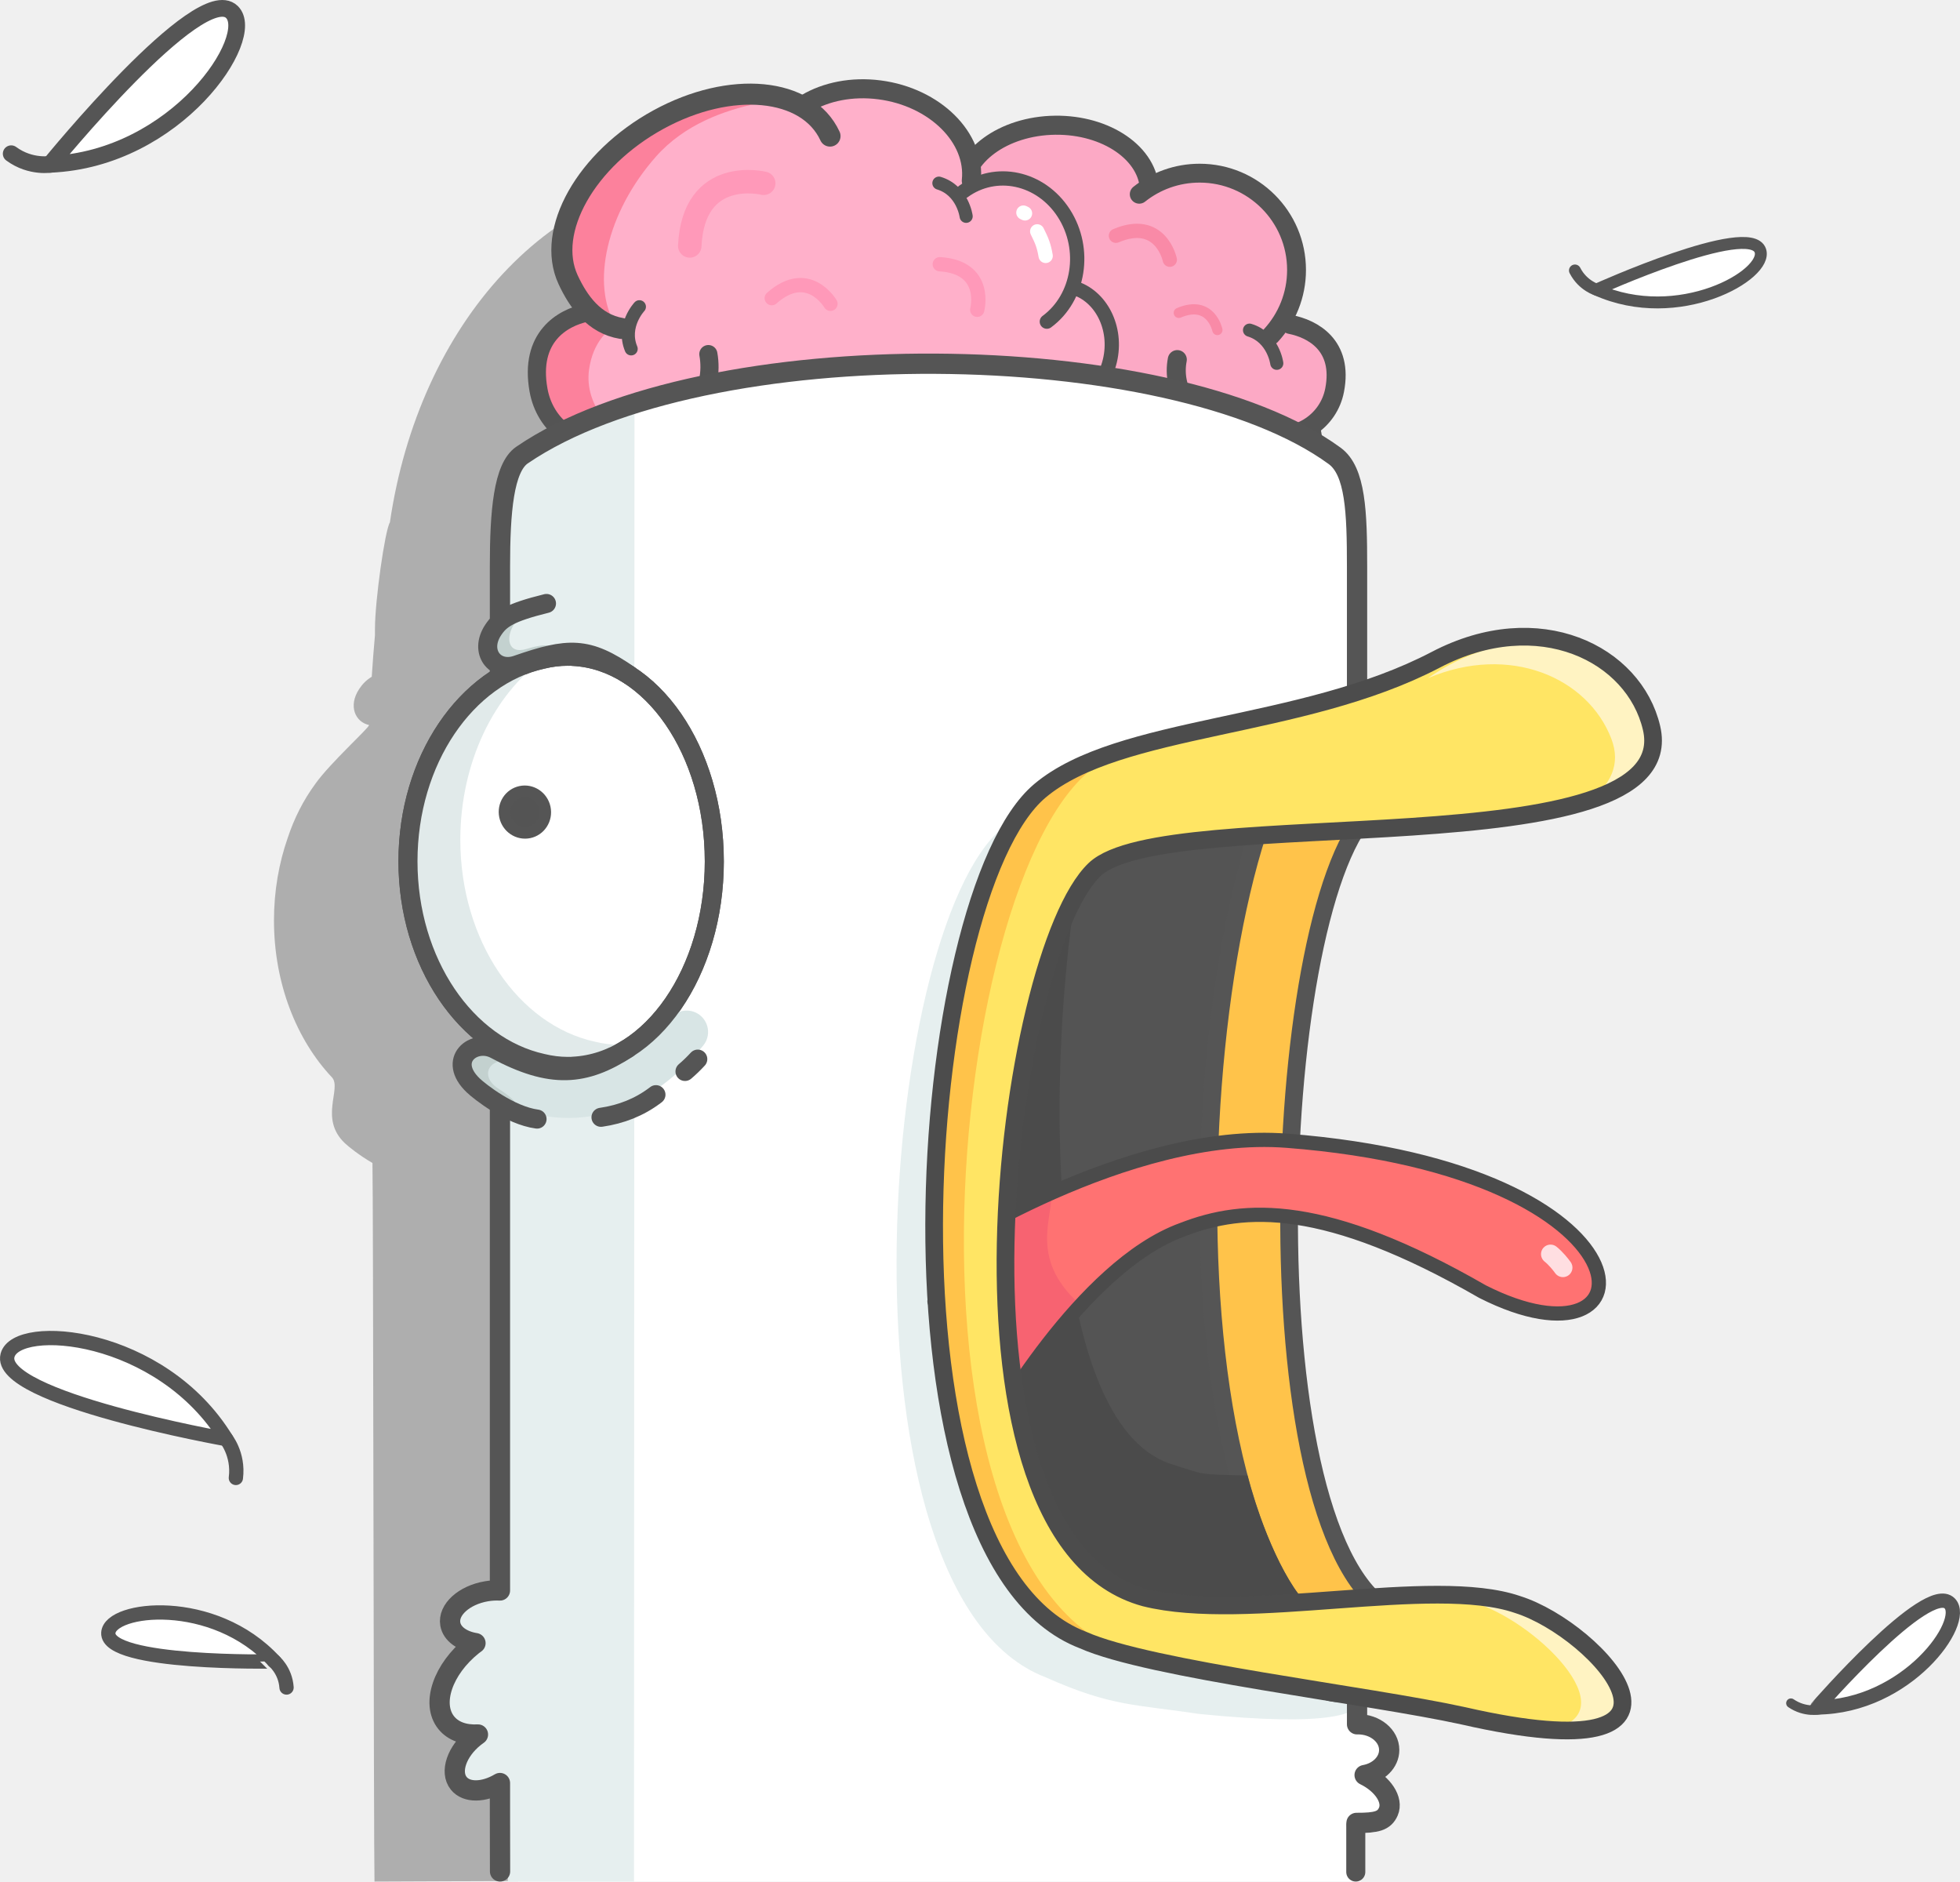
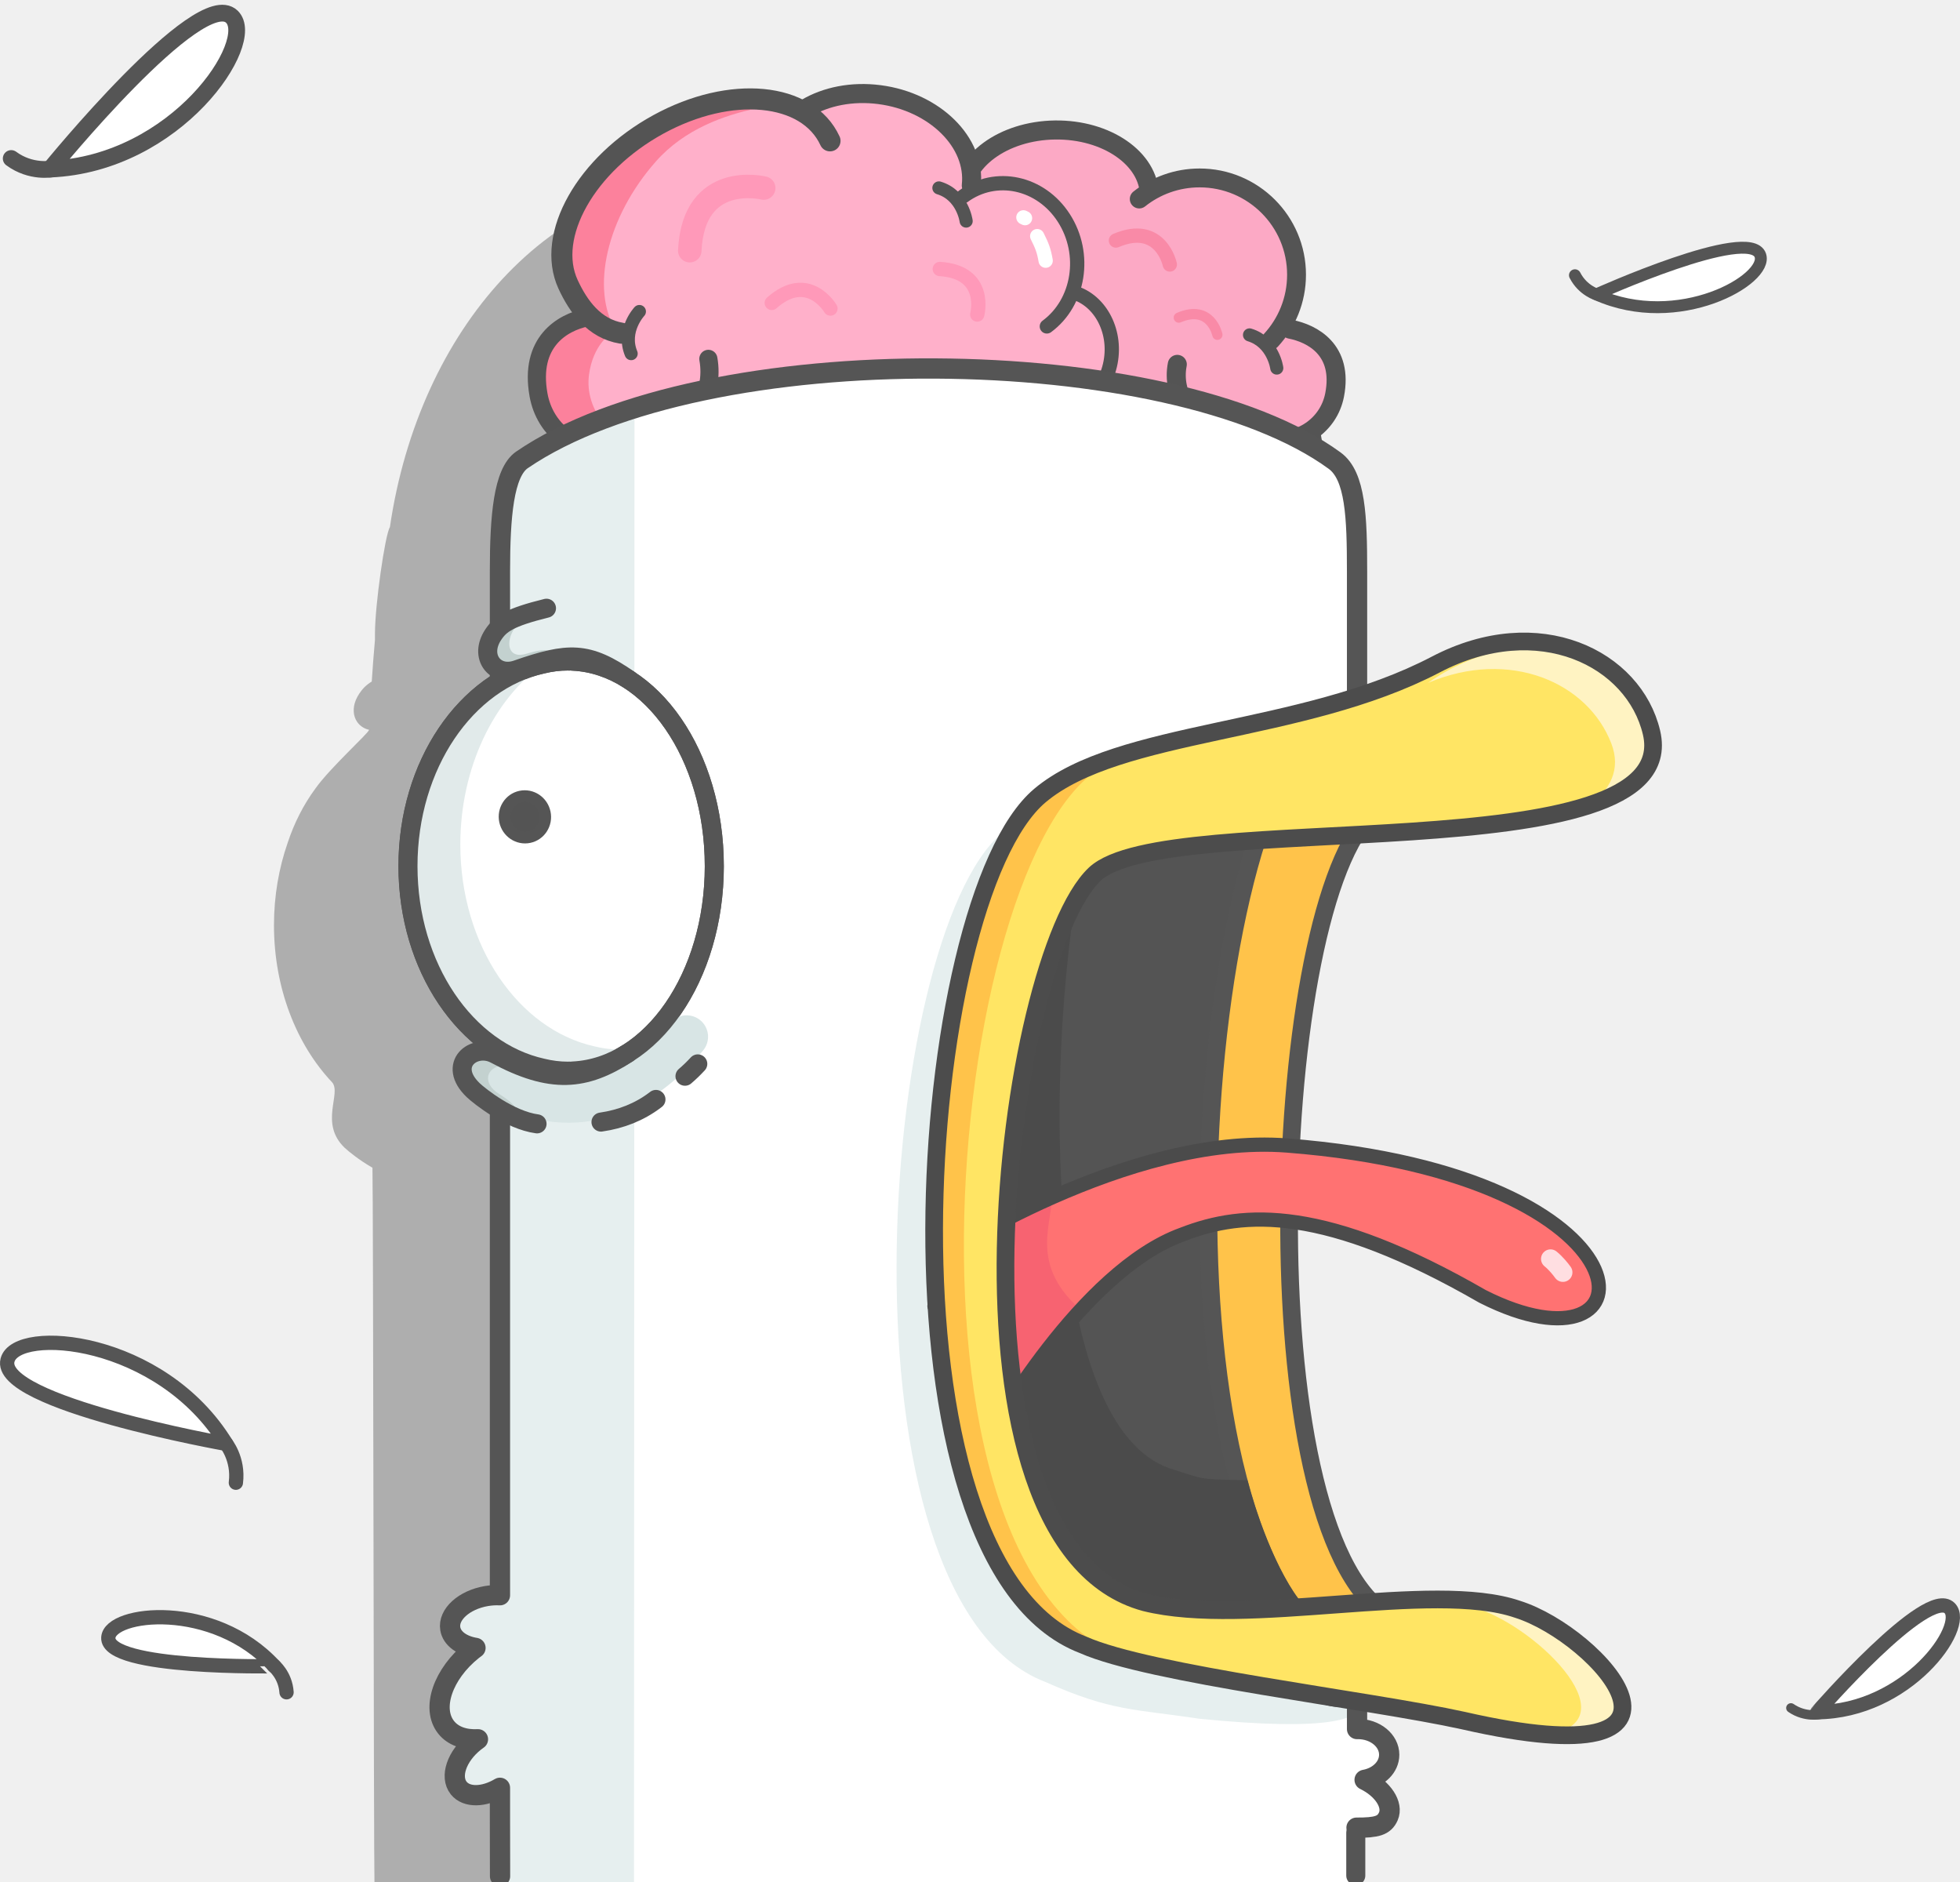
<svg xmlns="http://www.w3.org/2000/svg" version="1.1" id="Layer_1" x="0px" y="0px" width="411.623px" height="395.066px" viewBox="0 0 411.623 395.066" enable-background="new 0 0 411.623 395.066" xml:space="preserve">
-   <path fill="#161614" fill-opacity="0.3" d="M258.891,156.188V131.33c0-8.237-0.17-15.033-1.929-19.378  c-3.075-43.853-35.545-69.7-69.177-69.7c-3.355,0-6.658,0.298-9.893,0.875c-7.97-4.208-16.867-6.544-26.53-6.544  c-35.63,0-63.376,31.532-69.48,73.096c-1.034,1.642-3.136,16.413-3.136,22.364v1.31c-0.258,2.858-0.48,5.777-0.676,8.746  c-1.242,0.758-1.977,1.572-2.637,2.568c-2.344,3.537-0.844,6.938,2.078,7.567c-0.024,0.625-8.142,7.926-11.247,12.29  c-2.562,3.47-4.494,7.334-5.846,11.42c-1.848,5.3-2.88,11.15-2.88,17.31c0,13.255,4.75,25.104,12.214,33  c2.02,2.333-2.76,8.603,2.646,13.755c0.758,0.721,3.006,2.551,5.822,4.178c0.174,6.03,0.253,144.619,0.427,150.879l181.165-0.752  c7.868,1.294,11.627-48.136-0.677-47.313c-11.553-12.755,4.761-192.505-0.243-190.812H258.891z M252.24,367.067  c1.141,0.188,2.27,0.371,3.393,0.553c-1.17,0.047-2.301-0.141-3.393-0.551V367.067z" />
-   <path fill="none" stroke="#555555" stroke-width="3.719" stroke-miterlimit="10" d="M234.658,100.23  c-5.055-41.817-27.18-73.664-58.386-73.664c-31.205,0-55.465,31.846-60.518,73.664H234.658z" />
-   <path fill="#FCA9C5" stroke="#545454" stroke-width="3.962" stroke-linecap="round" stroke-linejoin="round" stroke-miterlimit="10" d="  M166.05,95.35c4.68-35.57,25.173-62.657,54.081-62.657c28.902,0,51.375,27.087,56.055,62.658L166.05,95.35L166.05,95.35z" />
-   <path fill="#FCA9C5" stroke="#545454" stroke-width="4" stroke-linecap="round" stroke-linejoin="round" stroke-miterlimit="10" d="  M247.246,75.507c-1.248,6.393,2.924,12.587,9.314,13.834l9.885,1.93c6.395,1.246,12.588-2.926,13.834-9.32  c1.852-9.485-4.631-12.92-9.318-13.836" />
-   <path fill="#FFA4AF" stroke="#545454" stroke-width="3.532" stroke-linecap="round" stroke-linejoin="round" stroke-miterlimit="10" d="  M176.206,64.164c-5.475,1.236-8.934,7.388-7.723,13.742c1.21,6.354,6.627,10.503,12.102,9.267l14.04-3.168" />
-   <path fill="#FFA4AF" stroke="#545454" stroke-width="3.532" stroke-linecap="round" stroke-linejoin="round" stroke-miterlimit="10" d="  M195.346,43.282c-7.05-3.45-15.332-0.027-18.5,7.648c-3.17,7.676-0.025,16.695,7.023,20.146" />
-   <path fill="#FCA9C5" stroke="#545454" stroke-width="4" stroke-linecap="round" stroke-linejoin="round" stroke-miterlimit="10" d="  M241.4,40.03c-0.101-7.729-8.979-13.877-19.83-13.738c-10.85,0.142-19.561,6.52-19.46,14.246" />
-   <path fill="#FFB0CA" d="M234.658,98.657c-5.055-41.818-27.18-73.665-58.386-73.665c-31.205,0-55.465,31.846-60.516,73.665h118.9  H234.658z" />
-   <path fill="#FCA9C5" d="M239.003,41.892c3.479-2.77,7.886-4.424,12.681-4.424c11.239,0,20.354,9.1,20.354,20.323  c0,5.303-2.035,10.13-5.367,13.75" />
-   <path fill="none" stroke="#545454" stroke-width="3.962" stroke-linecap="round" stroke-linejoin="round" stroke-miterlimit="10" d="  M239.253,40.783c3.479-2.77,7.886-4.424,12.681-4.424c11.241,0,20.354,9.098,20.354,20.322c0,5.302-2.035,10.13-5.365,13.75" />
-   <path fill="#FFB0CA" d="M161.86,32.464c0.99-9.02,11.223-15.106,22.855-13.594c11.63,1.514,20.256,10.054,19.268,19.075" />
-   <path fill="none" stroke="#545454" stroke-width="4" stroke-linecap="round" stroke-linejoin="round" stroke-miterlimit="10" d="  M161.86,32.464c0.99-9.02,11.223-15.106,22.855-13.594c11.63,1.514,20.256,10.054,19.268,19.075" />
-   <path fill="#FFB0CA" d="M147.762,73.664c1.346,7.517-3.158,14.8-10.06,16.264l-10.67,2.267c-6.9,1.465-13.587-3.44-14.933-10.958  c-2-11.15,4.995-15.19,10.058-16.265" />
-   <path fill="#FFB0CA" stroke="#545454" stroke-width="3" stroke-linecap="round" stroke-linejoin="round" stroke-miterlimit="10" d="  M224.893,60.263c5.91,1.333,9.645,7.976,8.336,14.836c-1.306,6.86-7.154,11.338-13.064,10.004l-15.158-3.42" />
-   <path fill="#FFB0CA" stroke="#545454" stroke-width="3" stroke-linecap="round" stroke-linejoin="round" stroke-miterlimit="10" d="  M202.303,40.22c6.821-5.021,16.28-2.979,21.125,4.563c4.846,7.544,3.241,17.73-3.58,22.753" />
-   <path fill="#FC819C" d="M135.8,92.846c-7.02-0.726-13.124-7.64-12.097-15.21c0.832-6.128,4.377-8.418,4.377-8.418l-2.94-2.08  c-5.145-0.532-9.833-1.016-11.354,10.21c-1.03,7.567,4.932,14.48,11.95,15.206l10.85,1.12c1.43,0.147,2.837,0.023,4.185-0.314  L135.8,92.846L135.8,92.846z" />
-   <path fill="none" stroke="#545454" stroke-width="3.813" stroke-linecap="round" stroke-linejoin="round" stroke-miterlimit="10" d="  M148.764,74.35c1.346,7.517-3.158,14.8-10.06,16.264l-10.67,2.267c-6.903,1.466-13.59-3.438-14.935-10.957  c-2-11.15,4.997-15.19,10.06-16.265" />
-   <path fill="#FFB0CA" d="M132.333,70.514c-5.697-0.948-9.033-5.6-11.184-10.247c-4.724-10.228,3.76-25.263,18.952-33.584  c15.19-8.322,31.33-6.78,36.057,3.448" />
-   <path fill="#FC819C" d="M137.73,32.913c6.052-6.855,14.49-9.746,21.138-11.152c-5.463,0.326-12.707,0.6-18.607,3.832  c-15.192,8.32-23.675,23.356-18.952,33.584c1.717,3.715,4.2,7.427,8.033,9.253c-5.334-8.698-1.992-23.763,8.39-35.517H137.73z" />
-   <path fill="none" stroke="#545454" stroke-width="4.421" stroke-linecap="round" stroke-linejoin="round" stroke-miterlimit="10" d="  M130.49,68.956c-5.7-0.948-9.036-5.6-11.187-10.247c-4.723-10.23,3.762-25.264,18.953-33.585c15.19-8.322,31.332-6.78,36.057,3.448" />
-   <path fill="none" stroke="#545454" stroke-width="2.752" stroke-linecap="round" stroke-linejoin="round" stroke-miterlimit="10" d="  M132.55,73.25c-2.02-4.847,1.73-8.844,1.73-8.844 M262.414,69.32c5.023,1.524,5.725,6.96,5.725,6.96 M197.178,38.456  c5.027,1.525,5.725,6.962,5.725,6.962" />
-   <path fill="none" stroke="#FFFFFF" stroke-width="3" stroke-linecap="round" stroke-linejoin="round" stroke-miterlimit="10" d="  M217.826,48.58c0.994,1.993,1.4,2.974,1.775,5.153 M214.925,44.637c0.113,0.053,0.228,0.108,0.341,0.164" />
-   <path fill="none" stroke="#FF99B9" stroke-width="3" stroke-linecap="round" stroke-linejoin="round" stroke-miterlimit="10" d="  M197.364,55.48c10.224,0.63,7.865,9.566,7.865,9.566 M162.077,62.603c7.666-6.794,12.328,1.185,12.328,1.185" />
-   <path fill="none" stroke="#FF99B9" stroke-width="4.929" stroke-linecap="round" stroke-linejoin="round" stroke-miterlimit="10" d="  M144.86,51.635c0.79-16.81,15.527-13.15,15.527-13.15" />
-   <path fill="none" stroke="#F98AA7" stroke-width="3" stroke-linecap="round" stroke-linejoin="round" stroke-miterlimit="10" d="  M234.357,49.502c9.422-4.016,11.317,5.03,11.317,5.03" />
-   <path fill="none" stroke="#F98AA7" stroke-width="2.148" stroke-linecap="round" stroke-linejoin="round" stroke-miterlimit="10" d="  M247.561,65.688c6.746-2.875,8.104,3.602,8.104,3.602" />
-   <path fill="#FFFFFF" d="M288.621,372.683c2.953-0.526,5.166-2.687,5.166-5.272c0-2.979-2.939-5.396-6.566-5.396  c-0.062,0-0.189-7.464-0.189-7.464c-32.334,12.604-39.399-145.161,0-199.662v-35.966c0-11.366-0.309-20.015-4.69-23.22  C247.947,70.55,150.03,69.3,111.664,95.53c-3.863,2.64-4.633,11.88-4.633,23.393v215c-0.91-0.047-1.872,0.004-2.856,0.172  c-4.695,0.803-8.086,3.883-7.572,6.877c0.354,2.064,2.47,3.551,5.29,4.008c-0.208,0.154-0.417,0.302-0.62,0.465  c-6.236,4.988-8.713,12.258-5.53,16.232c1.466,1.832,3.884,2.635,6.67,2.49c-0.25,0.174-0.5,0.357-0.745,0.553  c-3.72,2.977-5.197,7.312-3.3,9.684c1.65,2.062,5.298,1.962,8.665-0.049v6.486c0,0.573-0.38,3.294-0.37,3.862h2.002l0.148,10.362  h176.952l0.049-10.362h1.349c3.096,0.563,5.582-2.388,6.442-4.351C294.68,377.903,292.46,374.55,288.621,372.683z" />
-   <path fill="#E6EFEF" d="M133.25,86.316c-8.422,2.77-15.863,6.193-21.852,10.288c-3.863,2.64-4.633,11.88-4.633,23.394v215  c-0.912-0.046-1.873,0.003-2.857,0.17c-4.695,0.806-8.084,3.884-7.572,6.878c0.354,2.064,2.47,3.551,5.29,4.008  c-0.206,0.154-0.415,0.303-0.62,0.465c-6.236,4.987-8.713,12.256-5.53,16.23c1.466,1.835,3.884,2.636,6.67,2.49  c-0.25,0.177-0.5,0.357-0.745,0.556c-3.718,2.976-5.194,7.31-3.298,9.683c1.648,2.061,5.297,1.959,8.664-0.051v6.49  c0,0.57-0.129,12.58-0.121,13.148h26.5l0.105-308.749L133.25,86.316z M222.005,190.366  c-18.779,17.896-34.609,140.646,10.556,152.896c21.41,5.346,15.229-5.176,33.104,0.948c17.125,5.376,40.787,21.142-13.895,15.655  c-13.363-2.035-18.248-1.479-32.201-7.7c-45.062-17.229-35.339-156.235-9.062-178.33c16.65-13.992,26.39,2.3,11.5,16.53H222.005z" />
-   <path fill="none" stroke="#555555" stroke-width="4.254" stroke-linecap="round" stroke-linejoin="round" stroke-miterlimit="10" d="  M284.884,382.75c4.218,0.015,5.82-0.41,6.685-2.374c1.074-2.45-1.146-5.803-4.984-7.67c2.951-0.527,5.164-2.686,5.164-5.273  c0-2.979-2.939-5.396-6.564-5.396c-0.063,0-0.127,0.006-0.188,0.008v-7.47c-32.336,12.603-39.404-145.163,0-199.663v-35.966  c0-11.366-0.312-20.015-4.692-23.22c-34.394-25.153-132.31-26.403-170.676-0.173c-3.863,2.64-4.633,11.88-4.633,23.394v215  c-0.912-0.047-1.873,0.006-2.855,0.174c-4.696,0.802-8.087,3.882-7.573,6.876c0.352,2.063,2.47,3.55,5.29,4.008  c-0.208,0.154-0.417,0.3-0.622,0.465c-6.236,4.987-8.713,12.257-5.53,16.23c1.466,1.833,3.884,2.636,6.67,2.489  c-0.25,0.174-0.5,0.357-0.743,0.555c-3.72,2.977-5.197,7.31-3.3,9.684c1.647,2.061,5.296,1.96,8.663-0.05v6.75  c0,0.569,0.02,11.812,0.02,11.812" />
-   <path fill="#FFFFFF" stroke="#555555" stroke-width="2.5" stroke-linecap="round" stroke-linejoin="round" stroke-miterlimit="10" d="  M369.679,52.593c1.808,5.06-17.184,15.957-34.42,8.218C335.259,60.811,367.435,46.294,369.679,52.593L369.679,52.593z" />
-   <path fill="none" stroke="#555555" stroke-width="2.5" stroke-linecap="round" stroke-linejoin="round" stroke-miterlimit="10" d="  M330.755,56.79c1.672,3.27,4.73,4.1,4.73,4.1" />
-   <path fill="#FFFFFF" stroke="#555555" stroke-width="3" stroke-linecap="round" stroke-linejoin="round" stroke-miterlimit="10" d="  M409.464,336.667c3.754,3.846-8.949,21.678-27.842,21.842C381.623,358.507,404.794,331.879,409.464,336.667L409.464,336.667z" />
-   <path fill="none" stroke="#555555" stroke-width="2" stroke-linecap="round" stroke-linejoin="round" stroke-miterlimit="10" d="  M376.115,357.614c3.024,2.076,6.108,1.346,6.108,1.346" />
-   <path fill="#FFFFFF" stroke="#555555" stroke-width="3" stroke-linecap="round" stroke-linejoin="round" stroke-miterlimit="10" d="  M22.75,342.842c0.337-5.362,22.083-7.895,34.872,6.013C57.622,348.854,22.332,349.517,22.75,342.842L22.75,342.842z" />
-   <path fill="none" stroke="#555555" stroke-width="3" stroke-linecap="round" stroke-linejoin="round" stroke-miterlimit="10" d="  M60.178,354.323c-0.248-3.662-2.73-5.631-2.73-5.631" />
-   <path fill="#FFFFFF" stroke="#555555" stroke-width="3" stroke-linecap="round" stroke-linejoin="round" stroke-miterlimit="10" d="  M1.584,284.58c1.904-7.226,32.242-4.815,45.94,17.59C47.524,302.17-0.786,293.569,1.584,284.58z" />
-   <path fill="none" stroke="#555555" stroke-width="3" stroke-linecap="round" stroke-linejoin="round" stroke-miterlimit="10" d="  M49.536,310.319c0.648-5.062-2.207-8.414-2.207-8.414" />
-   <path fill="#FFFFFF" stroke="#555555" stroke-width="3.517" stroke-linecap="round" stroke-linejoin="round" stroke-miterlimit="10" d="  M48.688,2.5c5.457,5.234-11.58,30.894-38.137,32C10.551,34.5,41.901-4.013,48.688,2.5L48.688,2.5z" />
-   <path fill="none" stroke="#555555" stroke-width="3.517" stroke-linecap="round" stroke-linejoin="round" stroke-miterlimit="10" d="  M2.354,32.278c4.16,3.062,8.53,2.182,8.53,2.182" />
-   <path fill="#545454" d="M277.896,169.988c0.887-1.017,1.809-1.94,2.758-2.8l-0.006-0.347c-13.713,9.765-56.931,3.448-66.293,15.686  c-13.894,18.103-24.023,141.015,10.203,152.763c14.139,4.452,38.854,1.67,53.94,4.814c-24.211-34.482-18.203-149.903-0.604-170.116  H277.896z" />
-   <path fill="#FFC34A" stroke="#555555" stroke-width="3.714" stroke-linecap="round" stroke-linejoin="round" stroke-miterlimit="10" d="  M287.494,170.493c-21.273,22.238-25.219,153.96,5.342,168.39c21.408,5.864,6.17,15.921-7.779,9.101  c-45.062-18.902-35.342-171.385-9.062-195.617C292.641,137.012,302.378,154.885,287.494,170.493L287.494,170.493z" />
+   <path fill="#161614" fill-opacity="0.3" d="M258.891,157.189v-24.858c0-8.237-0.17-15.033-1.929-19.378  c-3.075-43.853-35.545-69.7-69.177-69.7c-3.355,0-6.658,0.298-9.893,0.875c-7.97-4.208-16.867-6.544-26.53-6.544  c-35.63,0-63.376,31.532-69.48,73.096c-1.034,1.642-3.136,16.413-3.136,22.364v1.31c-0.258,2.858-0.48,5.777-0.676,8.746  c-1.242,0.758-1.977,1.572-2.637,2.568c-2.344,3.537-0.844,6.938,2.078,7.567c-0.024,0.625-8.142,7.926-11.247,12.29  c-2.562,3.47-4.494,7.334-5.846,11.42c-1.848,5.3-2.88,11.15-2.88,17.31c0,13.255,4.75,25.104,12.214,33  c2.02,2.333-2.76,8.603,2.646,13.755c0.758,0.721,3.006,2.551,5.822,4.178c0.174,6.03,0.253,144.619,0.427,150.879l181.165-0.752  c7.868,1.294,11.627-48.136-0.677-47.313c-11.553-12.755,4.761-192.505-0.243-190.812H258.891z M252.24,368.068  c1.141,0.188,2.27,0.371,3.393,0.553c-1.17,0.047-2.301-0.141-3.393-0.551V368.068z" />
+   <path fill="none" stroke="#555555" stroke-width="3.719" stroke-miterlimit="10" d="M234.658,101.231  c-5.055-41.817-27.18-73.664-58.386-73.664c-31.205,0-55.465,31.846-60.518,73.664H234.658z" />
+   <path fill="#FCA9C5" stroke="#545454" stroke-width="3.962" stroke-linecap="round" stroke-linejoin="round" stroke-miterlimit="10" d="  M166.05,96.351c4.68-35.57,25.173-62.657,54.081-62.657c28.902,0,51.375,27.087,56.055,62.658L166.05,96.351L166.05,96.351z" />
+   <path fill="#FCA9C5" stroke="#545454" stroke-width="4" stroke-linecap="round" stroke-linejoin="round" stroke-miterlimit="10" d="  M247.246,76.508c-1.248,6.393,2.924,12.587,9.314,13.834l9.885,1.93c6.395,1.246,12.588-2.926,13.834-9.32  c1.852-9.485-4.631-12.92-9.318-13.836" />
+   <path fill="#FFA4AF" stroke="#545454" stroke-width="3.532" stroke-linecap="round" stroke-linejoin="round" stroke-miterlimit="10" d="  M176.206,65.165c-5.475,1.236-8.934,7.388-7.723,13.742c1.21,6.354,6.627,10.503,12.102,9.267l14.04-3.168" />
+   <path fill="#FFA4AF" stroke="#545454" stroke-width="3.532" stroke-linecap="round" stroke-linejoin="round" stroke-miterlimit="10" d="  M195.346,44.283c-7.05-3.45-15.332-0.027-18.5,7.648c-3.17,7.676-0.025,16.695,7.023,20.146" />
+   <path fill="#FCA9C5" stroke="#545454" stroke-width="4" stroke-linecap="round" stroke-linejoin="round" stroke-miterlimit="10" d="  M241.4,41.031c-0.101-7.729-8.979-13.877-19.83-13.738c-10.85,0.142-19.561,6.52-19.46,14.246" />
+   <path fill="#FFB0CA" d="M234.658,99.658c-5.055-41.818-27.18-73.665-58.386-73.665c-31.205,0-55.465,31.846-60.516,73.665h118.9  H234.658z" />
+   <path fill="#FCA9C5" d="M239.003,42.893c3.479-2.77,7.886-4.424,12.681-4.424c11.239,0,20.354,9.1,20.354,20.323  c0,5.303-2.035,10.13-5.367,13.75" />
+   <path fill="none" stroke="#545454" stroke-width="3.962" stroke-linecap="round" stroke-linejoin="round" stroke-miterlimit="10" d="  M239.253,41.784c3.479-2.77,7.886-4.424,12.681-4.424c11.241,0,20.354,9.098,20.354,20.322c0,5.302-2.035,10.13-5.365,13.75" />
+   <path fill="#FFB0CA" d="M161.86,33.465c0.99-9.02,11.223-15.106,22.855-13.594c11.63,1.514,20.256,10.054,19.268,19.075" />
+   <path fill="none" stroke="#545454" stroke-width="4" stroke-linecap="round" stroke-linejoin="round" stroke-miterlimit="10" d="  M161.86,33.465c0.99-9.02,11.223-15.106,22.855-13.594c11.63,1.514,20.256,10.054,19.268,19.075" />
+   <path fill="#FFB0CA" d="M147.762,74.665c1.346,7.517-3.158,14.8-10.06,16.264l-10.67,2.267c-6.9,1.465-13.587-3.44-14.933-10.958  c-2-11.15,4.995-15.19,10.058-16.265" />
+   <path fill="#FFB0CA" stroke="#545454" stroke-width="3" stroke-linecap="round" stroke-linejoin="round" stroke-miterlimit="10" d="  M224.893,61.264c5.91,1.333,9.645,7.976,8.336,14.836c-1.306,6.86-7.154,11.338-13.064,10.004l-15.158-3.42" />
+   <path fill="#FFB0CA" stroke="#545454" stroke-width="3" stroke-linecap="round" stroke-linejoin="round" stroke-miterlimit="10" d="  M202.303,41.221c6.821-5.021,16.28-2.979,21.125,4.563c4.846,7.544,3.241,17.73-3.58,22.753" />
+   <path fill="#FC819C" d="M135.8,93.847c-7.02-0.726-13.124-7.64-12.097-15.21c0.832-6.128,4.377-8.418,4.377-8.418l-2.94-2.08  c-5.145-0.532-9.833-1.016-11.354,10.21c-1.03,7.567,4.932,14.48,11.95,15.206l10.85,1.12c1.43,0.147,2.837,0.023,4.185-0.314  L135.8,93.847L135.8,93.847z" />
+   <path fill="none" stroke="#545454" stroke-width="3.813" stroke-linecap="round" stroke-linejoin="round" stroke-miterlimit="10" d="  M148.764,75.351c1.346,7.517-3.158,14.8-10.06,16.264l-10.67,2.267c-6.903,1.466-13.59-3.438-14.935-10.957  c-2-11.15,4.997-15.19,10.06-16.265" />
+   <path fill="#FFB0CA" d="M132.333,71.515c-5.697-0.948-9.033-5.6-11.184-10.247c-4.724-10.228,3.76-25.263,18.952-33.584  c15.19-8.322,31.33-6.78,36.057,3.448" />
+   <path fill="#FC819C" d="M137.73,33.914c6.052-6.855,14.49-9.746,21.138-11.152c-5.463,0.326-12.707,0.6-18.607,3.832  c-15.192,8.32-23.675,23.356-18.952,33.584c1.717,3.715,4.2,7.427,8.033,9.253c-5.334-8.698-1.992-23.763,8.39-35.517H137.73z" />
+   <path fill="none" stroke="#545454" stroke-width="4.421" stroke-linecap="round" stroke-linejoin="round" stroke-miterlimit="10" d="  M130.49,69.957c-5.7-0.948-9.036-5.6-11.187-10.247c-4.723-10.23,3.762-25.264,18.953-33.585c15.19-8.322,31.332-6.78,36.057,3.448" />
+   <path fill="none" stroke="#545454" stroke-width="2.752" stroke-linecap="round" stroke-linejoin="round" stroke-miterlimit="10" d="  M132.55,74.251c-2.02-4.847,1.73-8.844,1.73-8.844 M262.414,70.321c5.023,1.524,5.725,6.96,5.725,6.96 M197.178,39.457  c5.027,1.525,5.725,6.962,5.725,6.962" />
+   <path fill="none" stroke="#FFFFFF" stroke-width="3" stroke-linecap="round" stroke-linejoin="round" stroke-miterlimit="10" d="  M217.826,49.581c0.994,1.993,1.4,2.974,1.775,5.153 M214.925,45.638c0.113,0.053,0.228,0.108,0.341,0.164" />
+   <path fill="none" stroke="#FF99B9" stroke-width="3" stroke-linecap="round" stroke-linejoin="round" stroke-miterlimit="10" d="  M197.364,56.481c10.224,0.63,7.865,9.566,7.865,9.566 M162.077,63.604c7.666-6.794,12.328,1.185,12.328,1.185" />
+   <path fill="none" stroke="#FF99B9" stroke-width="4.929" stroke-linecap="round" stroke-linejoin="round" stroke-miterlimit="10" d="  M144.86,52.636c0.79-16.81,15.527-13.15,15.527-13.15" />
+   <path fill="none" stroke="#F98AA7" stroke-width="3" stroke-linecap="round" stroke-linejoin="round" stroke-miterlimit="10" d="  M234.357,50.503c9.422-4.016,11.317,5.03,11.317,5.03" />
+   <path fill="none" stroke="#F98AA7" stroke-width="2.148" stroke-linecap="round" stroke-linejoin="round" stroke-miterlimit="10" d="  M247.561,66.689c6.746-2.875,8.104,3.602,8.104,3.602" />
+   <path fill="#FFFFFF" d="M288.621,373.684c2.953-0.526,5.166-2.687,5.166-5.272c0-2.979-2.939-5.396-6.566-5.396  c-0.062,0-0.189-7.464-0.189-7.464c-32.334,12.604-39.399-145.161,0-199.662v-35.966c0-11.366-0.309-20.015-4.69-23.22  c-34.394-25.153-132.311-26.403-170.677-0.173c-3.863,2.64-4.633,11.88-4.633,23.393v215c-0.91-0.047-1.872,0.004-2.856,0.172  c-4.695,0.803-8.086,3.883-7.572,6.877c0.354,2.064,2.47,3.551,5.29,4.008c-0.208,0.154-0.417,0.302-0.62,0.465  c-6.236,4.988-8.713,12.258-5.53,16.232c1.466,1.832,3.884,2.635,6.67,2.49c-0.25,0.174-0.5,0.357-0.745,0.553  c-3.72,2.977-5.197,7.312-3.3,9.684c1.65,2.062,5.298,1.962,8.665-0.049v6.486c0,0.573-0.38,3.294-0.37,3.862h2.002l0.148,10.362  l176.952-0.727l0.049-9.636h1.349c3.096,0.563,5.582-2.388,6.442-4.351C294.68,378.904,292.46,375.551,288.621,373.684z" />
+   <path fill="#E6EFEF" d="M133.25,87.317c-8.422,2.77-15.863,6.193-21.852,10.288c-3.863,2.64-4.633,11.88-4.633,23.394v215  c-0.912-0.046-1.873,0.003-2.857,0.17c-4.695,0.806-8.084,3.884-7.572,6.878c0.354,2.064,2.47,3.551,5.29,4.008  c-0.206,0.154-0.415,0.303-0.62,0.465c-6.236,4.987-8.713,12.256-5.53,16.23c1.466,1.835,3.884,2.636,6.67,2.49  c-0.25,0.177-0.5,0.357-0.745,0.556c-3.718,2.976-5.194,7.31-3.298,9.683c1.648,2.061,5.297,1.959,8.664-0.051v6.49  c0,0.57-0.129,12.58-0.121,13.148h26.5l0.105-308.749L133.25,87.317z M222.005,191.367  c-18.779,17.896-34.609,140.646,10.556,152.896c21.41,5.346,15.229-5.176,33.104,0.948c17.125,5.376,40.787,21.142-13.895,15.655  c-13.363-2.035-18.248-1.479-32.201-7.7c-45.062-17.229-35.339-156.235-9.062-178.33c16.65-13.992,26.39,2.3,11.5,16.53H222.005z" />
+   <path fill="none" stroke="#555555" stroke-width="4.254" stroke-linecap="round" stroke-linejoin="round" stroke-miterlimit="10" d="  M284.884,383.751c4.218,0.015,5.82-0.41,6.685-2.374c1.074-2.45-1.146-5.803-4.984-7.67c2.951-0.527,5.164-2.686,5.164-5.273  c0-2.979-2.939-5.396-6.564-5.396c-0.063,0-0.127,0.006-0.188,0.008v-7.47c-32.336,12.603-39.404-145.163,0-199.663v-35.966  c0-11.366-0.312-20.015-4.692-23.22c-34.394-25.153-132.31-26.403-170.676-0.173c-3.863,2.64-4.633,11.88-4.633,23.394v215  c-0.912-0.047-1.873,0.006-2.855,0.174c-4.696,0.802-8.087,3.882-7.573,6.876c0.352,2.063,2.47,3.55,5.29,4.008  c-0.208,0.154-0.417,0.3-0.622,0.465c-6.236,4.987-8.713,12.257-5.53,16.23c1.466,1.833,3.884,2.636,6.67,2.489  c-0.25,0.174-0.5,0.357-0.743,0.555c-3.72,2.977-5.197,7.31-3.3,9.684c1.647,2.061,5.296,1.96,8.663-0.05v6.75  c0,0.569,0.02,11.812,0.02,11.812" />
+   <path fill="#FFFFFF" stroke="#555555" stroke-width="2.5" stroke-linecap="round" stroke-linejoin="round" stroke-miterlimit="10" d="  M369.679,53.594c1.808,5.06-17.184,15.957-34.42,8.218C335.259,61.812,367.435,47.295,369.679,53.594L369.679,53.594z" />
+   <path fill="none" stroke="#555555" stroke-width="2.5" stroke-linecap="round" stroke-linejoin="round" stroke-miterlimit="10" d="  M330.755,57.791c1.672,3.27,4.73,4.1,4.73,4.1" />
+   <path fill="#FFFFFF" stroke="#555555" stroke-width="3" stroke-linecap="round" stroke-linejoin="round" stroke-miterlimit="10" d="  M409.464,337.668c3.754,3.846-8.949,21.678-27.842,21.842C381.623,359.508,404.794,332.88,409.464,337.668L409.464,337.668z" />
+   <path fill="none" stroke="#555555" stroke-width="2" stroke-linecap="round" stroke-linejoin="round" stroke-miterlimit="10" d="  M376.115,358.615c3.024,2.076,6.108,1.346,6.108,1.346" />
+   <path fill="#FFFFFF" stroke="#555555" stroke-width="3" stroke-linecap="round" stroke-linejoin="round" stroke-miterlimit="10" d="  M22.75,343.843c0.337-5.362,22.083-7.895,34.872,6.013C57.622,349.855,22.332,350.518,22.75,343.843L22.75,343.843z" />
+   <path fill="none" stroke="#555555" stroke-width="3" stroke-linecap="round" stroke-linejoin="round" stroke-miterlimit="10" d="  M60.178,355.324c-0.248-3.662-2.73-5.631-2.73-5.631" />
+   <path fill="#FFFFFF" stroke="#555555" stroke-width="3" stroke-linecap="round" stroke-linejoin="round" stroke-miterlimit="10" d="  M1.584,285.581c1.904-7.226,32.242-4.815,45.94,17.59C47.524,303.171-0.786,294.57,1.584,285.581z" />
+   <path fill="none" stroke="#555555" stroke-width="3" stroke-linecap="round" stroke-linejoin="round" stroke-miterlimit="10" d="  M49.536,311.32c0.648-5.062-2.207-8.414-2.207-8.414" />
+   <path fill="#FFFFFF" stroke="#555555" stroke-width="3.517" stroke-linecap="round" stroke-linejoin="round" stroke-miterlimit="10" d="  M48.688,3.501c5.457,5.234-11.58,30.894-38.137,32C10.551,35.501,41.901-3.012,48.688,3.501L48.688,3.501z" />
+   <path fill="none" stroke="#555555" stroke-width="3.517" stroke-linecap="round" stroke-linejoin="round" stroke-miterlimit="10" d="  M2.354,33.279c4.16,3.062,8.53,2.182,8.53,2.182" />
+   <path fill="#545454" d="M277.896,170.989c0.887-1.017,1.809-1.94,2.758-2.8l-0.006-0.347c-13.713,9.765-56.931,3.448-66.293,15.686  c-13.894,18.103-24.023,141.015,10.203,152.763c14.139,4.452,38.854,1.67,53.94,4.814c-24.211-34.482-18.203-149.903-0.604-170.116  H277.896z" />
+   <path fill="#FFC34A" stroke="#555555" stroke-width="3.714" stroke-linecap="round" stroke-linejoin="round" stroke-miterlimit="10" d="  M287.494,171.494c-21.273,22.237-25.219,153.96,5.342,168.39c21.408,5.864,6.17,15.921-7.779,9.101  c-45.062-18.902-35.342-171.385-9.062-195.617C292.641,138.013,302.378,155.886,287.494,171.494L287.494,171.494z" />
  <g>
-     <path fill="#4B4B4B" d="M245.667,307.306c-26.14-8.974-26.405-82.771-18.885-125.217c-1.683,0.92-3.074,2-4.068,3.3   c-13.894,18.103-24.022,141.014,10.201,152.762c14.144,4.453,26.819-4.256,41.91-1.109c-5.688-5.188-10.927-19.616-12.845-27.234   c-10.754-0.264-8.575-0.066-16.313-2.504V307.306L245.667,307.306z M289.012,170.053l-0.005-0.348   c-0.086,0.06-0.187,0.114-0.272,0.173l-0.104,0.54C288.757,170.298,288.882,170.17,289.012,170.053L289.012,170.053z" />
+     <path fill="#4B4B4B" d="M245.667,308.307c-26.14-8.974-26.405-82.771-18.885-125.217c-1.683,0.92-3.074,2-4.068,3.3   c-13.894,18.103-24.022,141.014,10.201,152.762c14.144,4.453,26.819-4.256,41.91-1.109c-5.688-5.188-10.927-19.616-12.845-27.234   c-10.754-0.264-8.575-0.066-16.313-2.504V308.307L245.667,308.307z M289.012,171.054l-0.005-0.348   c-0.086,0.06-0.187,0.114-0.272,0.173l-0.104,0.54C288.757,171.299,288.882,171.171,289.012,171.054L289.012,171.054z" />
  </g>
-   <path fill="#FF7272" d="M196.99,263.515c0,0,39.572-26.272,73.281-23.646c79.405,6.196,78.002,50.42,41.002,31.67  c-33.002-19-50.012-18.058-63.002-13c-21.344,7.692-40.32,41.979-40.32,41.979l-11.771-26.951l3.335-14.771" />
-   <path fill="#F76371" d="M220.848,249.573c-7.173,3.635-14.279,8.318-16.87,9.97l-2.397,11.165l12.063,26.824  c0,0-1.683-9.891,14.312-22.684C215.371,264.665,221.453,255.396,220.848,249.573L220.848,249.573z" />
-   <path fill="none" stroke="#4B4B4B" stroke-width="2.987" stroke-linecap="round" stroke-linejoin="round" stroke-miterlimit="10" d="  M197.06,263.168c0,0,39.57-26.274,73.279-23.646c79.406,6.194,78,50.42,41,31.67c-33-19-50.01-18.058-63-13  c-21.344,7.692-40.321,41.979-40.321,41.979l-11.77-26.948l3.335-14.772" />
-   <path fill="#FFE564" d="M301.527,137.693c21.668-11.333,41.676-1.24,45.315,14.312c7.006,29.917-102.055,15.49-116.942,29.718  c-18.777,17.897-34.609,140.647,10.557,152.897c21.41,5.346,60.35-4.693,78.223,1.432c17.125,5.375,44.67,36.18-11.375,23.375  c-19.875-4.375-65.891-9.682-79.842-15.9c-45.061-17.23-35.34-156.238-9.061-178.328  C235.052,151.201,273.223,152.499,301.527,137.693z" />
-   <path fill="#FFC34A" d="M247.787,349.179c-64.5-0.332-50.757-167.081-17.041-188.714c0.443-0.285,0.83-0.662,1.26-0.983  c-4.979,1.858-9.324,4.084-12.752,6.965c-26.28,22.09-36,161.097,9.061,178.33c29.474,12.399,58.717,8.57,19.474,4.399  L247.787,349.179L247.787,349.179z" />
-   <path fill="#FFF3C2" d="M346.4,150.67c-5.679-14.834-26.664-22.13-46.51-8.284c17.194-7.295,33.598-0.11,38.514,12.74  c2.043,5.34-0.107,9.7-5.041,13.365C343.593,164.017,349.339,158.361,346.4,150.67L346.4,150.67z M317.32,337.056  c-4.025-1.381-9.123-1.937-14.844-2.035c2.772,0.328,5.305,0.845,7.512,1.609c13.522,4.314,33.539,24.74,13.748,26.729  C355.005,365.663,332.22,341.733,317.32,337.056L317.32,337.056z" />
-   <path fill="none" stroke="#4C4C4C" stroke-width="3.714" stroke-linecap="round" stroke-linejoin="round" stroke-miterlimit="10" d="  M301.527,138.53c21.668-11.334,41.676-1.24,45.315,14.31c7.006,29.918-102.055,15.49-116.942,29.72  c-18.777,17.896-34.609,140.646,10.557,152.896c21.41,5.346,60.35-4.693,78.223,1.432c17.125,5.375,44.67,36.18-11.375,23.375  c-19.875-4.375-65.891-9.682-79.842-15.9c-45.061-17.23-35.34-156.238-9.061-178.328  C235.052,152.038,273.223,153.334,301.527,138.53L301.527,138.53z" />
-   <path fill="none" stroke="#FFDEE1" stroke-width="4" stroke-linecap="round" stroke-linejoin="round" stroke-miterlimit="10" d="  M328.23,266.153c-0.439-0.617-1.47-1.922-2.599-2.828" />
-   <path fill="#FFFFFF" stroke="#555555" stroke-width="4" stroke-linecap="round" stroke-linejoin="round" stroke-miterlimit="10" d="  M150.012,180.848c0-23.248-13.17-42.18-29.64-43.022c-0.185-0.018-0.37-0.04-0.56-0.04c-0.103,0-0.202,0.008-0.304,0.01  c-0.092-0.002-0.184-0.01-0.275-0.01c-1.81,0-3.582,0.23-5.307,0.65c-16.045,3.52-28.248,21.162-28.248,42.412  c0,21.25,12.203,38.89,28.248,42.41c1.725,0.42,3.496,0.653,5.307,0.653c0.092,0,0.184-0.01,0.275-0.01c0.102,0,0.2,0.01,0.303,0.01  c0.192,0,0.378-0.021,0.563-0.04c16.47-0.84,29.64-19.774,29.64-43.022L150.012,180.848z" />
-   <ellipse transform="matrix(-0.2056 -0.9786 0.9786 -0.2056 -33.9617 313.4509)" fill="#545454" stroke="#555555" stroke-width="2.455" stroke-linecap="round" stroke-linejoin="round" stroke-miterlimit="10" cx="110.242" cy="170.51" rx="4.355" ry="4.266" />
-   <path fill="#E1EAEA" d="M114.167,138.38c-10.422,7.368-17.494,21.785-17.494,37.93c0,21.25,12.203,38.89,28.248,42.41  c1.726,0.42,3.497,0.653,5.308,0.653c0.092,0,0.184-0.01,0.275-0.01c0.102,0,0.2,0.01,0.303,0.01c0.19,0,0.377-0.022,0.562-0.04  c0.652-0.034,1.3-0.098,1.94-0.186c-43.63,26.221-70.6-64.801-19.14-80.771L114.167,138.38z" />
-   <path fill="#E6EFEF" d="M132.795,219.479c-8.963,5.844-16.12,6.457-27.803,0.17c-4.453-2.399-10.24,2.199-4.604,7.569  c1.377,1.312,7.676,6.288,13.393,7.062" />
-   <path fill="none" stroke="#D8E5E5" stroke-width="9" stroke-linecap="round" stroke-linejoin="round" stroke-miterlimit="10" d="  M144.202,216.681c-10.895,13.331-26.186,18.539-42.078,7.754" />
-   <path fill="#E6EFEF" d="M132.16,141.744c-8.735-6.125-12.862-5.88-23.634-2.138c-4.598,1.598-7.982-2.773-4.953-7.347  c1.53-2.307,3.44-3.64,11.188-5.557" />
-   <path fill="none" stroke="#555555" stroke-width="4" stroke-linecap="round" stroke-linejoin="round" stroke-miterlimit="10" d="  M150.012,180.848c0-23.248-13.17-42.18-29.64-43.022c-0.185-0.018-0.37-0.04-0.56-0.04c-0.103,0-0.202,0.008-0.304,0.01  c-0.092-0.002-0.184-0.01-0.275-0.01c-1.81,0-3.582,0.23-5.307,0.65c-16.045,3.52-28.248,21.162-28.248,42.412  c0,21.25,12.203,38.89,28.248,42.41c1.725,0.42,3.496,0.653,5.307,0.653c0.092,0,0.184-0.01,0.275-0.01c0.102,0,0.2,0.01,0.303,0.01  c0.192,0,0.378-0.021,0.563-0.04c16.47-0.84,29.64-19.774,29.64-43.022L150.012,180.848z M143.856,224.97  c0.92-0.781,1.814-1.646,2.686-2.59 M126.215,234.597c4.25-0.613,8.047-2.123,11.305-4.572l0.238-0.181" />
-   <path fill="#C3D1CF" d="M104.827,228.702c-3.646-2.27-2.758-5.633,0.78-6.002c-1.423-0.465-1.456-2.957-2.663-2.801  c-5.44,0.709-6.525,6.131-2.305,8.557C110.523,234.142,109.255,231.461,104.827,228.702L104.827,228.702z" />
-   <path fill="none" stroke="#555555" stroke-width="4" stroke-linecap="round" stroke-linejoin="round" stroke-miterlimit="10" d="  M131.797,220.172c-8.963,5.843-16.12,6.455-27.8,0.168c-4.456-2.397-10.243,2.2-4.606,7.57c1.38,1.312,7.68,6.29,13.394,7.06" />
-   <path fill="#C3D1CF" d="M110.64,136.244c-4.104,1.268-4.544-2.536-2.5-5.45c-1.286,0.77-4.712,0.09-5.384,1.105  c-3.03,4.573,0.355,8.944,4.953,7.346C118.479,135.502,115.624,134.705,110.64,136.244L110.64,136.244z" />
-   <path fill="none" stroke="#555555" stroke-width="4" stroke-linecap="round" stroke-linejoin="round" stroke-miterlimit="10" d="  M132.167,141.75c-8.736-6.126-12.863-5.882-23.635-2.14c-4.598,1.6-7.982-2.772-4.953-7.346c1.528-2.306,3.438-3.64,11.187-5.556" />
-   <line fill="none" stroke="#555555" stroke-width="4" stroke-linecap="round" stroke-linejoin="round" stroke-miterlimit="10" x1="284.729" y1="383.345" x2="284.729" y2="393.063" />
+   <path fill="#FF7272" d="M196.99,264.516c0,0,39.572-26.272,73.281-23.646c79.405,6.196,78.002,50.42,41.002,31.67  c-33.002-19-50.012-18.058-63.002-13c-21.344,7.692-40.32,41.979-40.32,41.979l-11.771-26.951l3.335-14.771" />
+   <path fill="#F76371" d="M220.848,250.574c-7.173,3.635-14.279,8.318-16.87,9.97l-2.397,11.165l12.063,26.824  c0,0-1.683-9.891,14.312-22.684C215.371,265.666,221.453,256.396,220.848,250.574L220.848,250.574z" />
+   <path fill="none" stroke="#4B4B4B" stroke-width="2.987" stroke-linecap="round" stroke-linejoin="round" stroke-miterlimit="10" d="  M197.06,264.169c0,0,39.57-26.274,73.279-23.646c79.406,6.194,78,50.42,41,31.67c-33-19-50.01-18.058-63-13  c-21.344,7.692-40.321,41.979-40.321,41.979l-11.77-26.948l3.335-14.772" />
+   <path fill="#FFE564" d="M301.527,138.694c21.668-11.333,41.676-1.24,45.315,14.312c7.006,29.917-102.055,15.49-116.942,29.718  c-18.777,17.897-34.609,140.647,10.557,152.897c21.41,5.346,60.35-4.693,78.223,1.432c17.125,5.375,44.67,36.18-11.375,23.375  c-19.875-4.375-65.891-9.682-79.842-15.9c-45.061-17.23-35.34-156.238-9.061-178.328C235.052,152.202,273.223,153.5,301.527,138.694  z" />
+   <path fill="#FFC34A" d="M247.787,350.18c-64.5-0.332-50.757-167.081-17.041-188.714c0.443-0.285,0.83-0.662,1.26-0.983  c-4.979,1.858-9.324,4.084-12.752,6.965c-26.28,22.09-36,161.097,9.061,178.33c29.474,12.399,58.717,8.57,19.474,4.399  L247.787,350.18L247.787,350.18z" />
+   <path fill="#FFF3C2" d="M346.4,151.671c-5.679-14.834-26.664-22.13-46.51-8.284c17.194-7.295,33.598-0.11,38.514,12.74  c2.043,5.34-0.107,9.7-5.041,13.365C343.593,165.018,349.339,159.362,346.4,151.671L346.4,151.671z M317.32,338.057  c-4.025-1.381-9.123-1.937-14.844-2.035c2.772,0.328,5.305,0.845,7.512,1.609c13.522,4.314,33.539,24.74,13.748,26.729  C355.005,366.664,332.22,342.734,317.32,338.057L317.32,338.057z" />
+   <path fill="none" stroke="#4C4C4C" stroke-width="3.714" stroke-linecap="round" stroke-linejoin="round" stroke-miterlimit="10" d="  M301.527,139.531c21.668-11.334,41.676-1.24,45.315,14.31c7.006,29.918-102.055,15.49-116.942,29.72  c-18.777,17.896-34.609,140.646,10.557,152.896c21.41,5.346,60.35-4.693,78.223,1.432c17.125,5.375,44.67,36.18-11.375,23.375  c-19.875-4.375-65.891-9.682-79.842-15.9c-45.061-17.23-35.34-156.238-9.061-178.328  C235.052,153.039,273.223,154.335,301.527,139.531L301.527,139.531z" />
+   <path fill="none" stroke="#FFDEE1" stroke-width="4" stroke-linecap="round" stroke-linejoin="round" stroke-miterlimit="10" d="  M328.23,267.154c-0.439-0.617-1.47-1.922-2.599-2.828" />
+   <path fill="#FFFFFF" stroke="#555555" stroke-width="4" stroke-linecap="round" stroke-linejoin="round" stroke-miterlimit="10" d="  M150.012,181.849c0-23.248-13.17-42.18-29.64-43.022c-0.185-0.018-0.37-0.04-0.56-0.04c-0.103,0-0.202,0.008-0.304,0.01  c-0.092-0.002-0.184-0.01-0.275-0.01c-1.81,0-3.582,0.23-5.307,0.65c-16.045,3.52-28.248,21.162-28.248,42.412  c0,21.25,12.203,38.89,28.248,42.41c1.725,0.42,3.496,0.653,5.307,0.653c0.092,0,0.184-0.01,0.275-0.01c0.102,0,0.2,0.01,0.303,0.01  c0.192,0,0.378-0.021,0.563-0.04c16.47-0.84,29.64-19.774,29.64-43.022L150.012,181.849z" />
+   <ellipse transform="matrix(-0.2056 -0.9786 0.9786 -0.2056 -34.9413 314.6577)" fill="#545454" stroke="#555555" stroke-width="2.455" stroke-linecap="round" stroke-linejoin="round" stroke-miterlimit="10" cx="110.242" cy="171.511" rx="4.355" ry="4.266" />
+   <path fill="#E1EAEA" d="M114.167,139.381c-10.422,7.368-17.494,21.785-17.494,37.93c0,21.25,12.203,38.89,28.248,42.41  c1.726,0.42,3.497,0.653,5.308,0.653c0.092,0,0.184-0.01,0.275-0.01c0.102,0,0.2,0.01,0.303,0.01c0.19,0,0.377-0.022,0.562-0.04  c0.652-0.034,1.3-0.098,1.94-0.186c-43.63,26.221-70.6-64.801-19.14-80.771L114.167,139.381z" />
+   <path fill="#E6EFEF" d="M132.795,220.48c-8.963,5.844-16.12,6.457-27.803,0.17c-4.453-2.399-10.24,2.199-4.604,7.569  c1.377,1.312,7.676,6.288,13.393,7.062" />
+   <path fill="none" stroke="#D8E5E5" stroke-width="9" stroke-linecap="round" stroke-linejoin="round" stroke-miterlimit="10" d="  M144.202,217.682c-10.895,13.331-26.186,18.539-42.078,7.754" />
+   <path fill="#E6EFEF" d="M132.16,142.745c-8.735-6.125-12.862-5.88-23.634-2.138c-4.598,1.598-7.982-2.773-4.953-7.347  c1.53-2.307,3.44-3.64,11.188-5.557" />
+   <path fill="none" stroke="#555555" stroke-width="4" stroke-linecap="round" stroke-linejoin="round" stroke-miterlimit="10" d="  M150.012,181.849c0-23.248-13.17-42.18-29.64-43.022c-0.185-0.018-0.37-0.04-0.56-0.04c-0.103,0-0.202,0.008-0.304,0.01  c-0.092-0.002-0.184-0.01-0.275-0.01c-1.81,0-3.582,0.23-5.307,0.65c-16.045,3.52-28.248,21.162-28.248,42.412  c0,21.25,12.203,38.89,28.248,42.41c1.725,0.42,3.496,0.653,5.307,0.653c0.092,0,0.184-0.01,0.275-0.01c0.102,0,0.2,0.01,0.303,0.01  c0.192,0,0.378-0.021,0.563-0.04c16.47-0.84,29.64-19.774,29.64-43.022L150.012,181.849z M143.856,225.971  c0.92-0.781,1.814-1.646,2.686-2.59 M126.215,235.598c4.25-0.613,8.047-2.123,11.305-4.572l0.238-0.181" />
+   <path fill="#C3D1CF" d="M104.827,229.703c-3.646-2.27-2.758-5.633,0.78-6.002c-1.423-0.465-1.456-2.957-2.663-2.801  c-5.44,0.709-6.525,6.131-2.305,8.557C110.523,235.143,109.255,232.462,104.827,229.703L104.827,229.703z" />
+   <path fill="none" stroke="#555555" stroke-width="4" stroke-linecap="round" stroke-linejoin="round" stroke-miterlimit="10" d="  M131.797,221.173c-8.963,5.843-16.12,6.455-27.8,0.168c-4.456-2.397-10.243,2.2-4.606,7.57c1.38,1.312,7.68,6.29,13.394,7.06" />
+   <path fill="#C3D1CF" d="M110.64,137.245c-4.104,1.268-4.544-2.536-2.5-5.45c-1.286,0.77-4.712,0.09-5.384,1.105  c-3.03,4.573,0.355,8.944,4.953,7.346C118.479,136.503,115.624,135.706,110.64,137.245L110.64,137.245z" />
+   <path fill="none" stroke="#555555" stroke-width="4" stroke-linecap="round" stroke-linejoin="round" stroke-miterlimit="10" d="  M132.167,142.751c-8.736-6.126-12.863-5.882-23.635-2.14c-4.598,1.6-7.982-2.772-4.953-7.346c1.528-2.306,3.438-3.64,11.187-5.556" />
+   <line fill="none" stroke="#555555" stroke-width="4" stroke-linecap="round" stroke-linejoin="round" stroke-miterlimit="10" x1="284.729" y1="384.816" x2="284.729" y2="393.816" />
</svg>
